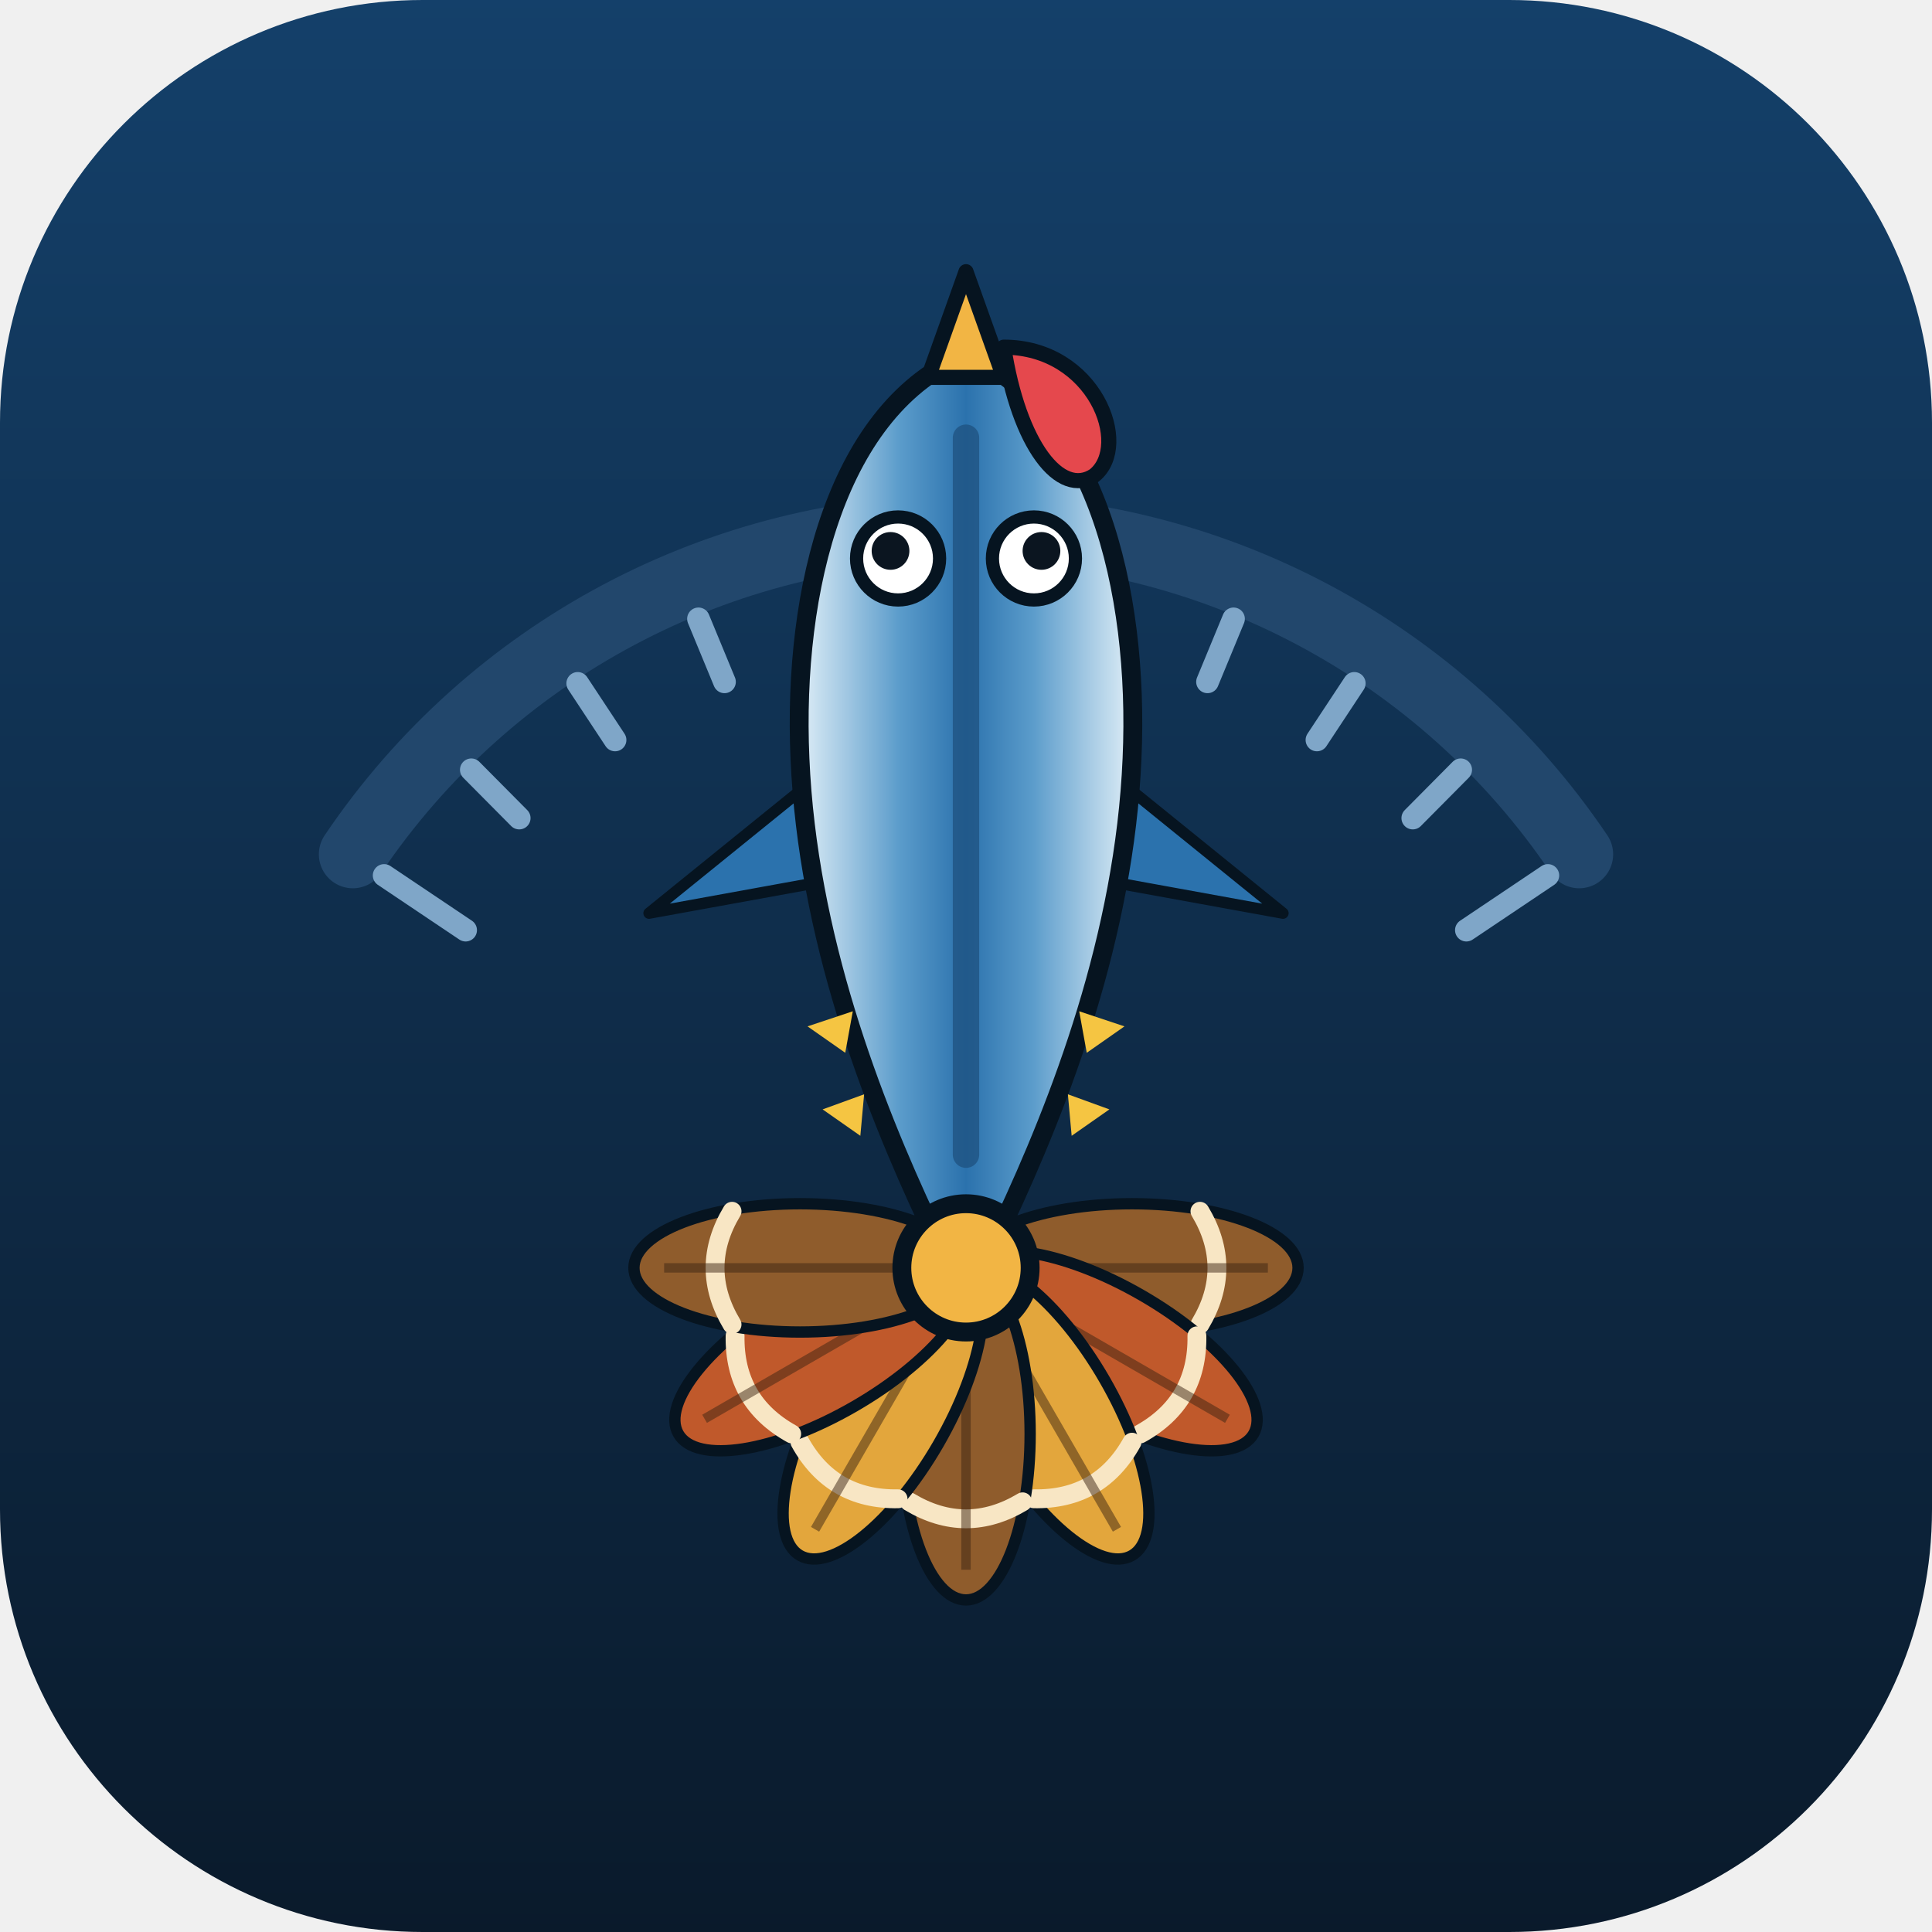
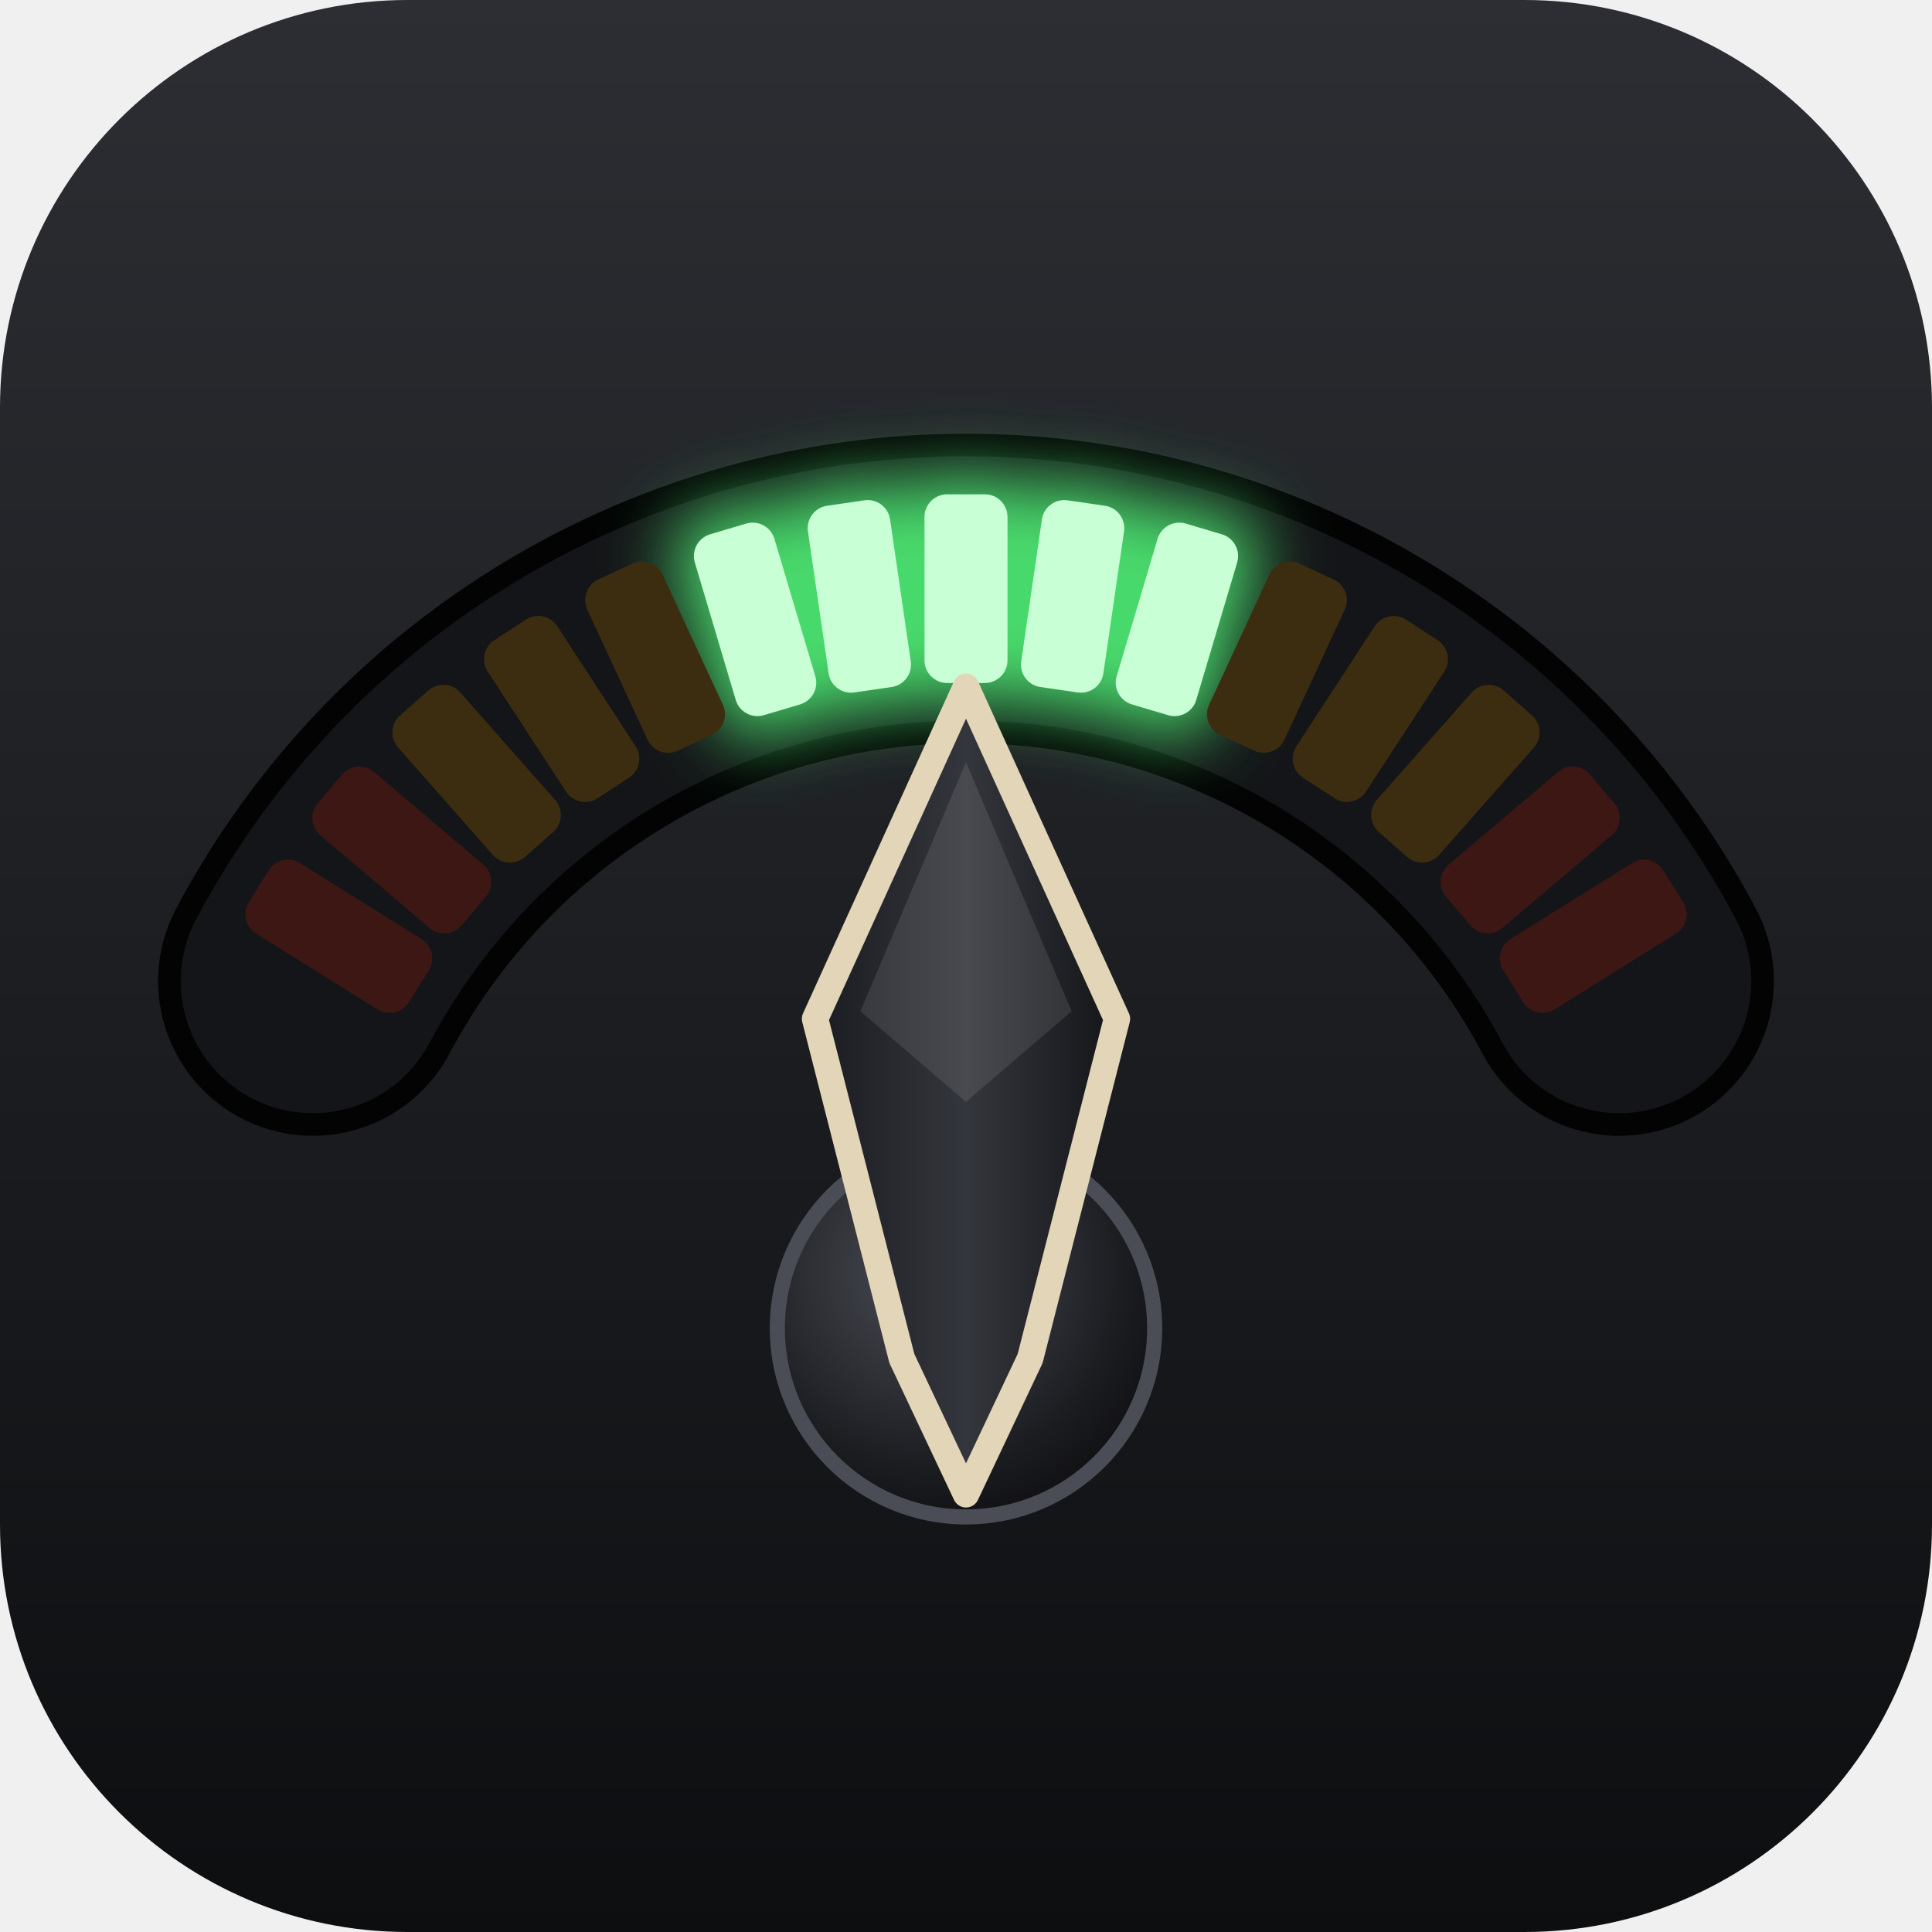
<svg xmlns="http://www.w3.org/2000/svg" viewBox="0 0 512 512" width="512" height="512">
  <defs>
    <linearGradient id="bg" x1="0" y1="0" x2="0" y2="1">
-       <stop offset="0" stop-color="#14406a" />
-       <stop offset="1" stop-color="#0a1a2b" />
+       <stop offset="0" stop-color="#2c2e33" />
+       <stop offset="1" stop-color="#0d0e10" />
    </linearGradient>
-     <linearGradient id="tuna" x1="0" y1="0" x2="1" y2="0">
-       <stop offset="0" stop-color="#dfeef7" />
-       <stop offset=".3" stop-color="#5b9ccb" />
-       <stop offset=".5" stop-color="#2b72ad" />
-       <stop offset=".7" stop-color="#5b9ccb" />
-       <stop offset="1" stop-color="#dfeef7" />
+     <radialGradient id="hub" cx=".4" cy=".35" r=".75">
+       <stop offset="0" stop-color="#4a4d55" />
+       <stop offset=".7" stop-color="#1b1c20" />
+       <stop offset="1" stop-color="#0c0c0e" />
+     </radialGradient>
+     <linearGradient id="needle" x1="0" y1="0" x2="1" y2="0">
+       <stop offset="0" stop-color="#1b1c20" />
+       <stop offset=".5" stop-color="#34363d" />
+       <stop offset="1" stop-color="#141518" />
    </linearGradient>
+     <filter id="glow" x="-50%" y="-50%" width="200%" height="200%">
+       <feGaussianBlur stdDeviation="9" />
+     </filter>
  </defs>
-   <rect width="512" height="512" rx="112" fill="url(#bg)" />
-   <g transform="translate(0 -24)">
-     <path d="M93.5 250.4A196 196 0 0 1 418.5 250.4" fill="none" stroke="#22476c" stroke-width="18" stroke-linecap="round" />
-     <path d="M228.7 165.9A196 196 0 0 1 283.3 165.9" fill="none" stroke="#3fe08e" stroke-width="18" />
-     <line x1="101.8" y1="256.0" x2="123.4" y2="270.5" stroke="#7fa6c8" stroke-width="6" stroke-linecap="round" />
-     <line x1="124.9" y1="228.0" x2="137.6" y2="240.8" stroke="#7fa6c8" stroke-width="6" stroke-linecap="round" />
-     <line x1="153.1" y1="205.1" x2="163.0" y2="220.1" stroke="#7fa6c8" stroke-width="6" stroke-linecap="round" />
-     <line x1="185.1" y1="188.0" x2="192.0" y2="204.7" stroke="#7fa6c8" stroke-width="6" stroke-linecap="round" />
-     <line x1="219.9" y1="177.5" x2="223.4" y2="195.2" stroke="#7fa6c8" stroke-width="6" stroke-linecap="round" />
-     <line x1="256.0" y1="174.0" x2="256.0" y2="200.0" stroke="#3fe08e" stroke-width="9" stroke-linecap="round" />
-     <line x1="292.1" y1="177.5" x2="288.6" y2="195.2" stroke="#7fa6c8" stroke-width="6" stroke-linecap="round" />
-     <line x1="326.9" y1="188.0" x2="320.0" y2="204.7" stroke="#7fa6c8" stroke-width="6" stroke-linecap="round" />
-     <line x1="358.9" y1="205.1" x2="349.0" y2="220.1" stroke="#7fa6c8" stroke-width="6" stroke-linecap="round" />
-     <line x1="387.1" y1="228.0" x2="374.4" y2="240.8" stroke="#7fa6c8" stroke-width="6" stroke-linecap="round" />
-     <line x1="410.2" y1="256.0" x2="388.6" y2="270.5" stroke="#7fa6c8" stroke-width="6" stroke-linecap="round" />
-     <g transform="rotate(-90 256 360)">
-       <ellipse cx="256" cy="404" rx="17" ry="44" fill="#8f5c2c" stroke="#061420" stroke-width="3" />
-       <path d="M241 422q15 9 30 0" fill="none" stroke="#f8e6c4" stroke-width="5" stroke-linecap="round" />
-       <path d="M256 370V440" stroke="#3b2412" stroke-width="2.5" opacity=".5" />
-     </g>
-     <g transform="rotate(-60 256 360)">
-       <ellipse cx="256" cy="404" rx="17" ry="44" fill="#c0592b" stroke="#061420" stroke-width="3" />
-       <path d="M241 422q15 9 30 0" fill="none" stroke="#f8e6c4" stroke-width="5" stroke-linecap="round" />
-       <path d="M256 370V440" stroke="#3b2412" stroke-width="2.5" opacity=".5" />
-     </g>
-     <g transform="rotate(-30 256 360)">
-       <ellipse cx="256" cy="404" rx="17" ry="44" fill="#e3a63c" stroke="#061420" stroke-width="3" />
-       <path d="M241 422q15 9 30 0" fill="none" stroke="#f8e6c4" stroke-width="5" stroke-linecap="round" />
-       <path d="M256 370V440" stroke="#3b2412" stroke-width="2.5" opacity=".5" />
-     </g>
-     <g transform="rotate(0 256 360)">
-       <ellipse cx="256" cy="404" rx="17" ry="44" fill="#8f5c2c" stroke="#061420" stroke-width="3" />
-       <path d="M241 422q15 9 30 0" fill="none" stroke="#f8e6c4" stroke-width="5" stroke-linecap="round" />
-       <path d="M256 370V440" stroke="#3b2412" stroke-width="2.5" opacity=".5" />
-     </g>
-     <g transform="rotate(30 256 360)">
-       <ellipse cx="256" cy="404" rx="17" ry="44" fill="#e3a63c" stroke="#061420" stroke-width="3" />
-       <path d="M241 422q15 9 30 0" fill="none" stroke="#f8e6c4" stroke-width="5" stroke-linecap="round" />
-       <path d="M256 370V440" stroke="#3b2412" stroke-width="2.5" opacity=".5" />
-     </g>
-     <g transform="rotate(60 256 360)">
-       <ellipse cx="256" cy="404" rx="17" ry="44" fill="#c0592b" stroke="#061420" stroke-width="3" />
-       <path d="M241 422q15 9 30 0" fill="none" stroke="#f8e6c4" stroke-width="5" stroke-linecap="round" />
-       <path d="M256 370V440" stroke="#3b2412" stroke-width="2.5" opacity=".5" />
-     </g>
-     <g transform="rotate(90 256 360)">
-       <ellipse cx="256" cy="404" rx="17" ry="44" fill="#8f5c2c" stroke="#061420" stroke-width="3" />
-       <path d="M241 422q15 9 30 0" fill="none" stroke="#f8e6c4" stroke-width="5" stroke-linecap="round" />
-       <path d="M256 370V440" stroke="#3b2412" stroke-width="2.5" opacity=".5" />
-     </g>
-     <path d="M298 232 340 266 296 258Z M214 232 172 266 216 258Z" fill="#2b72ad" stroke="#061420" stroke-width="3" stroke-linejoin="round" />
-     <path d="M256 118C290 132 302 180 300 225C298 272 281 316 266 348H246C231 316 214 272 212 225C210 180 222 132 256 118Z" fill="url(#tuna)" stroke="#061420" stroke-width="5" stroke-linejoin="round" />
-     <path d="M256 140V330" stroke="#1d4f7c" stroke-width="7" stroke-linecap="round" opacity=".7" />
-     <path d="M286 292l12 4-10 7zM283 314l11 4-10 7zM226 292l-12 4 10 7zM229 314l-11 4 10 7z" fill="#f5c542" />
-     <path d="M246 124 256 96 266 124Z" fill="#f2b544" stroke="#061420" stroke-width="4" stroke-linejoin="round" />
-     <path d="M266 116C290 116 300 142 290 150C281 156 270 142 266 116Z" fill="#e5484d" stroke="#061420" stroke-width="4" stroke-linejoin="round" />
-     <circle cx="238" cy="172" r="11" fill="#fff" stroke="#061420" stroke-width="3.5" />
-     <circle cx="236" cy="170" r="5" fill="#0b1520" />
-     <circle cx="274" cy="172" r="11" fill="#fff" stroke="#061420" stroke-width="3.5" />
-     <circle cx="276" cy="170" r="5" fill="#0b1520" />
-     <circle cx="256" cy="360" r="17" fill="#f2b544" stroke="#061420" stroke-width="5" />
+   <rect width="512" height="512" rx="108" fill="url(#bg)" />
+   <path d="M82.9 260.0A196 196 0 0 1 429.1 260.0" fill="none" stroke="#030304" stroke-width="82" stroke-linecap="round" />
+   <path d="M82.9 260.0A196 196 0 0 1 429.1 260.0" fill="none" stroke="#141518" stroke-width="70" stroke-linecap="round" />
+   <g filter="url(#glow)" opacity=".95">
+     <rect x="240.0" y="126.0" width="32" height="60" rx="8" fill="#4be36f" transform="rotate(-16.57 256 352)" />
+     <rect x="240.0" y="126.0" width="32" height="60" rx="8" fill="#4be36f" transform="rotate(-8.29 256 352)" />
+     <rect x="240.0" y="126.0" width="32" height="60" rx="8" fill="#4be36f" transform="rotate(0.00 256 352)" />
+     <rect x="240.0" y="126.0" width="32" height="60" rx="8" fill="#4be36f" transform="rotate(8.29 256 352)" />
+     <rect x="240.0" y="126.0" width="32" height="60" rx="8" fill="#4be36f" transform="rotate(16.57 256 352)" />
  </g>
+   <rect x="245.0" y="131.0" width="22" height="50" rx="6" fill="#3d1714" transform="rotate(-58.00 256 352)" />
+   <rect x="245.0" y="131.0" width="22" height="50" rx="6" fill="#3d1714" transform="rotate(-49.71 256 352)" />
+   <rect x="245.0" y="131.0" width="22" height="50" rx="6" fill="#3d2d10" transform="rotate(-41.43 256 352)" />
+   <rect x="245.0" y="131.0" width="22" height="50" rx="6" fill="#3d2d10" transform="rotate(-33.14 256 352)" />
+   <rect x="245.0" y="131.0" width="22" height="50" rx="6" fill="#3d2d10" transform="rotate(-24.86 256 352)" />
+   <rect x="245.0" y="131.0" width="22" height="50" rx="6" fill="#c8ffd4" transform="rotate(-16.57 256 352)" />
+   <rect x="245.0" y="131.0" width="22" height="50" rx="6" fill="#c8ffd4" transform="rotate(-8.29 256 352)" />
+   <rect x="245.0" y="131.0" width="22" height="50" rx="6" fill="#c8ffd4" transform="rotate(0.00 256 352)" />
+   <rect x="245.0" y="131.0" width="22" height="50" rx="6" fill="#c8ffd4" transform="rotate(8.29 256 352)" />
+   <rect x="245.0" y="131.0" width="22" height="50" rx="6" fill="#c8ffd4" transform="rotate(16.57 256 352)" />
+   <rect x="245.0" y="131.0" width="22" height="50" rx="6" fill="#3d2d10" transform="rotate(24.86 256 352)" />
+   <rect x="245.0" y="131.0" width="22" height="50" rx="6" fill="#3d2d10" transform="rotate(33.14 256 352)" />
+   <rect x="245.0" y="131.0" width="22" height="50" rx="6" fill="#3d2d10" transform="rotate(41.43 256 352)" />
+   <rect x="245.0" y="131.0" width="22" height="50" rx="6" fill="#3d1714" transform="rotate(49.71 256 352)" />
+   <rect x="245.0" y="131.0" width="22" height="50" rx="6" fill="#3d1714" transform="rotate(58.00 256 352)" />
+   <circle cx="256" cy="352" r="50" fill="url(#hub)" stroke="#4a4d55" stroke-width="4" />
+   <path d="M256 182L296 270L273 360L256 396L239 360L216 270Z" fill="url(#needle)" stroke="#e2d5b8" stroke-width="7" stroke-linejoin="round" />
+   <path d="M256 202L284 268L256 292L228 268Z" fill="#fff" opacity=".10" />
</svg>
